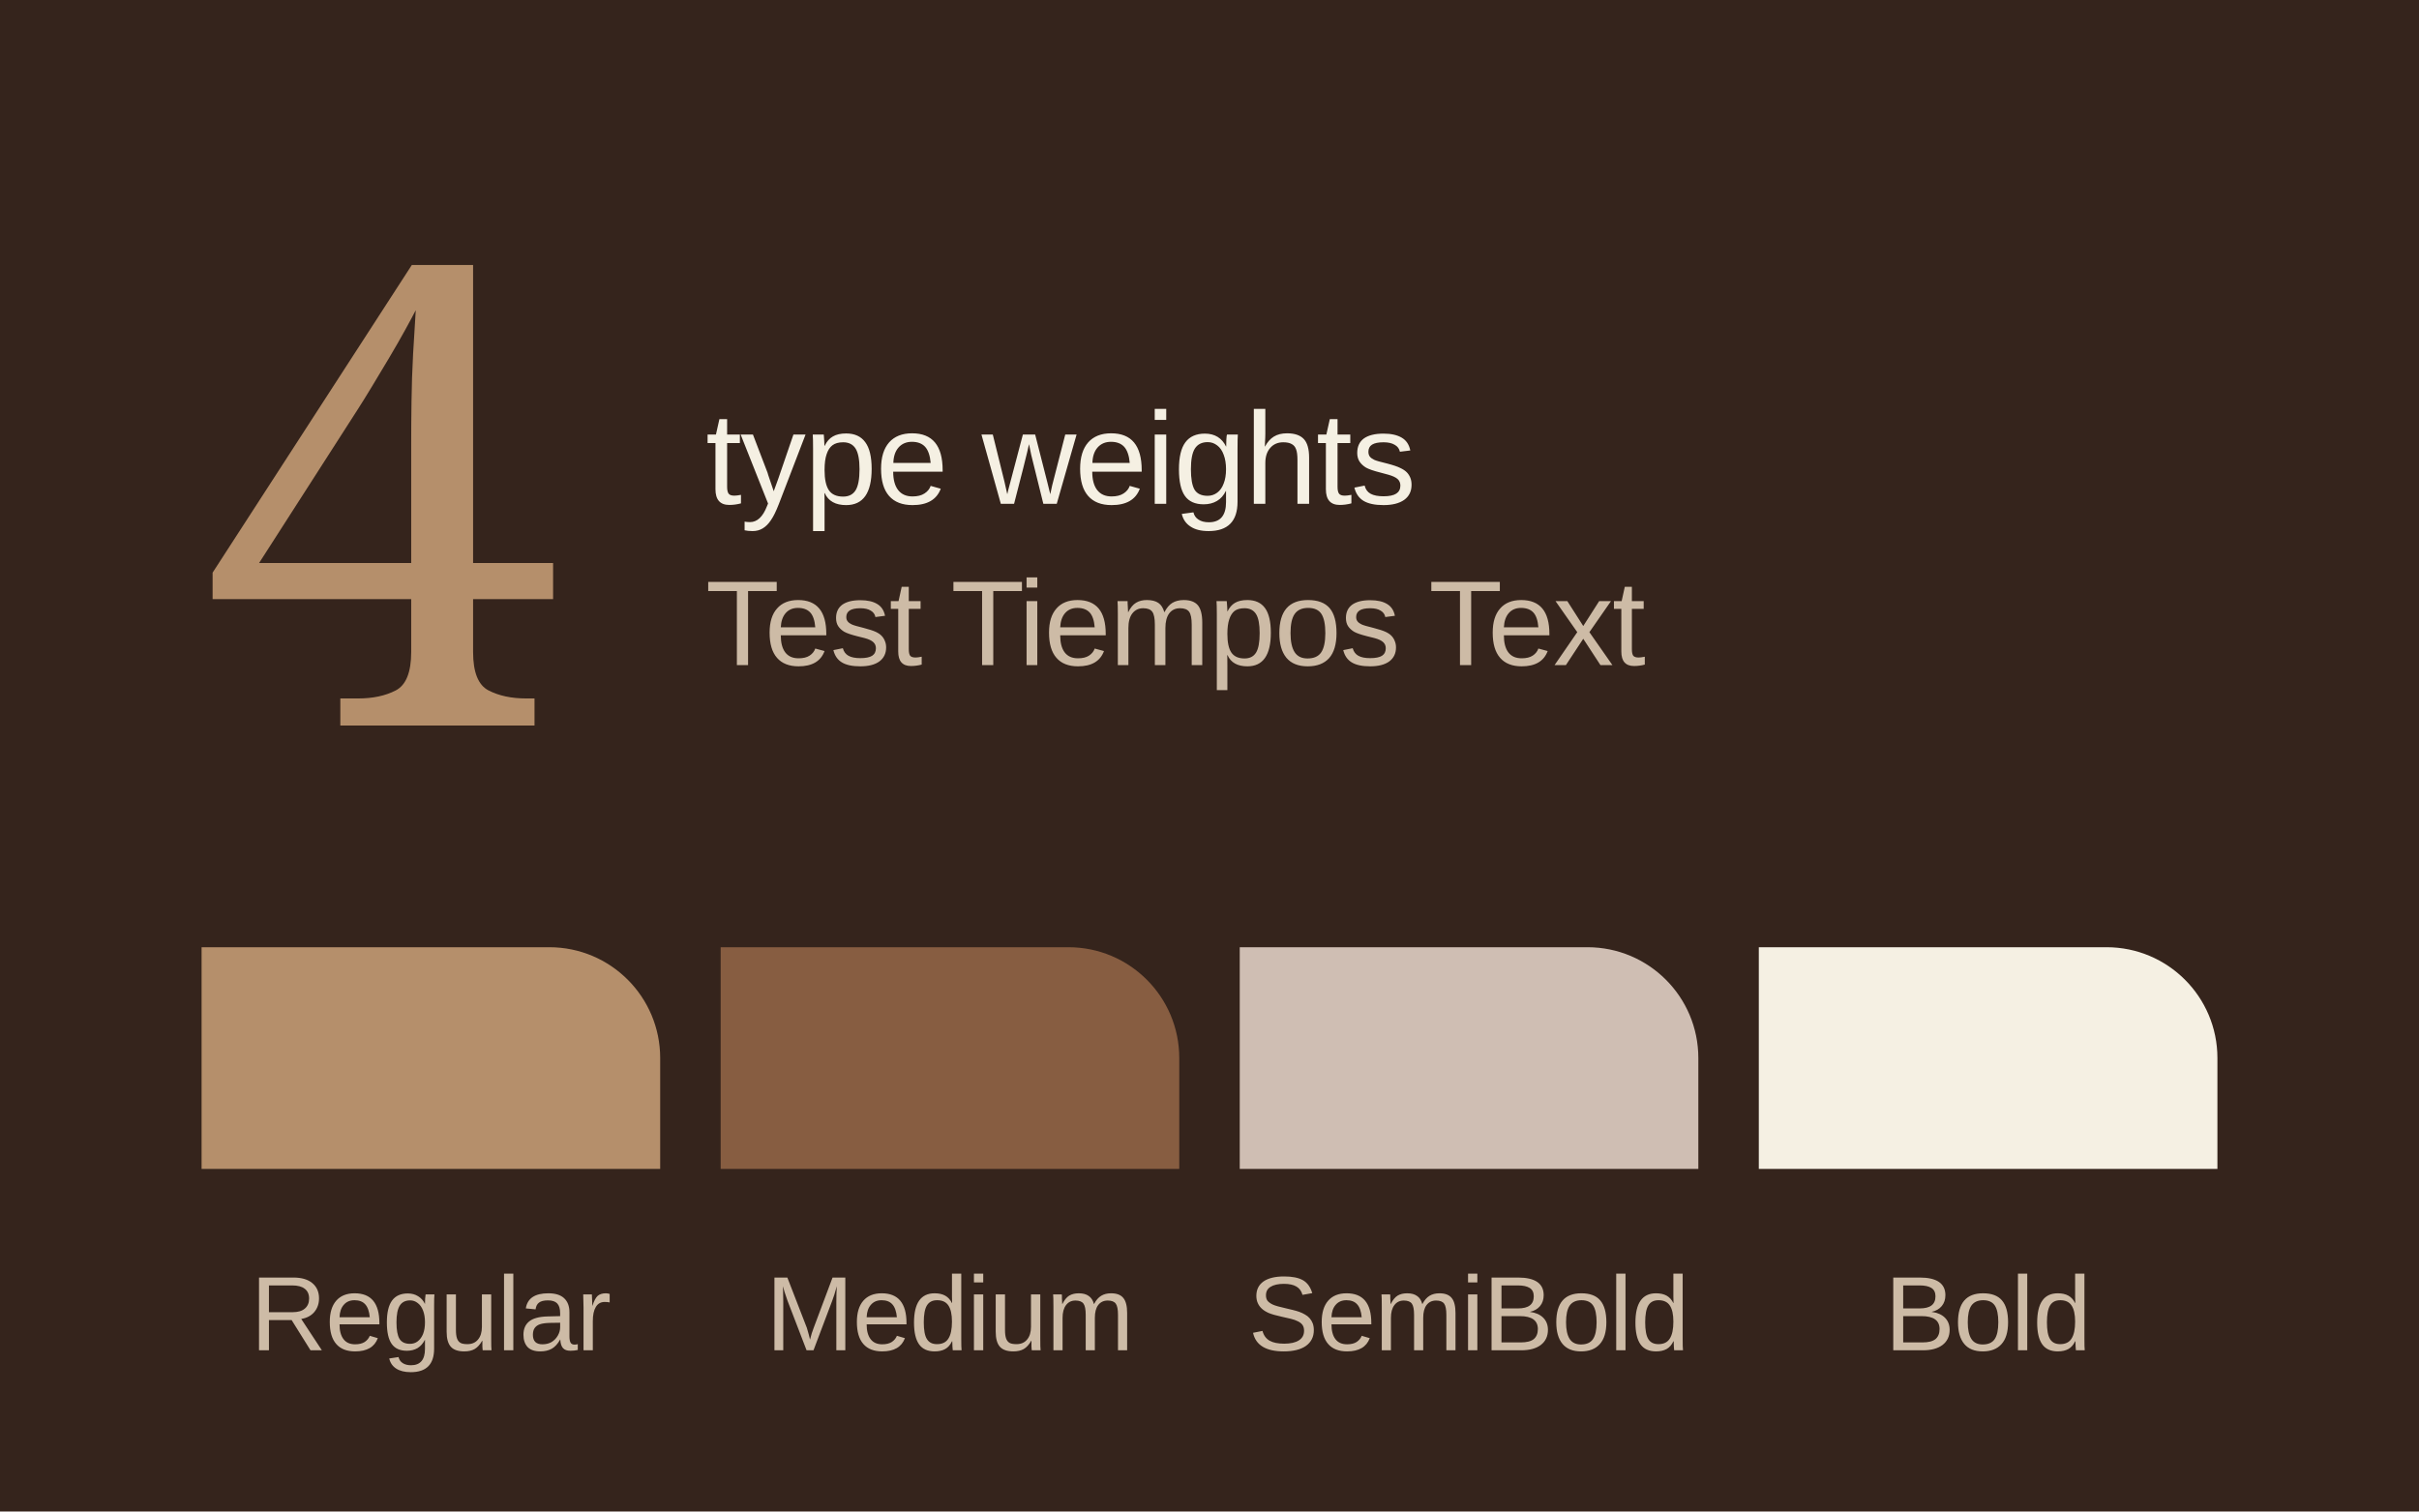
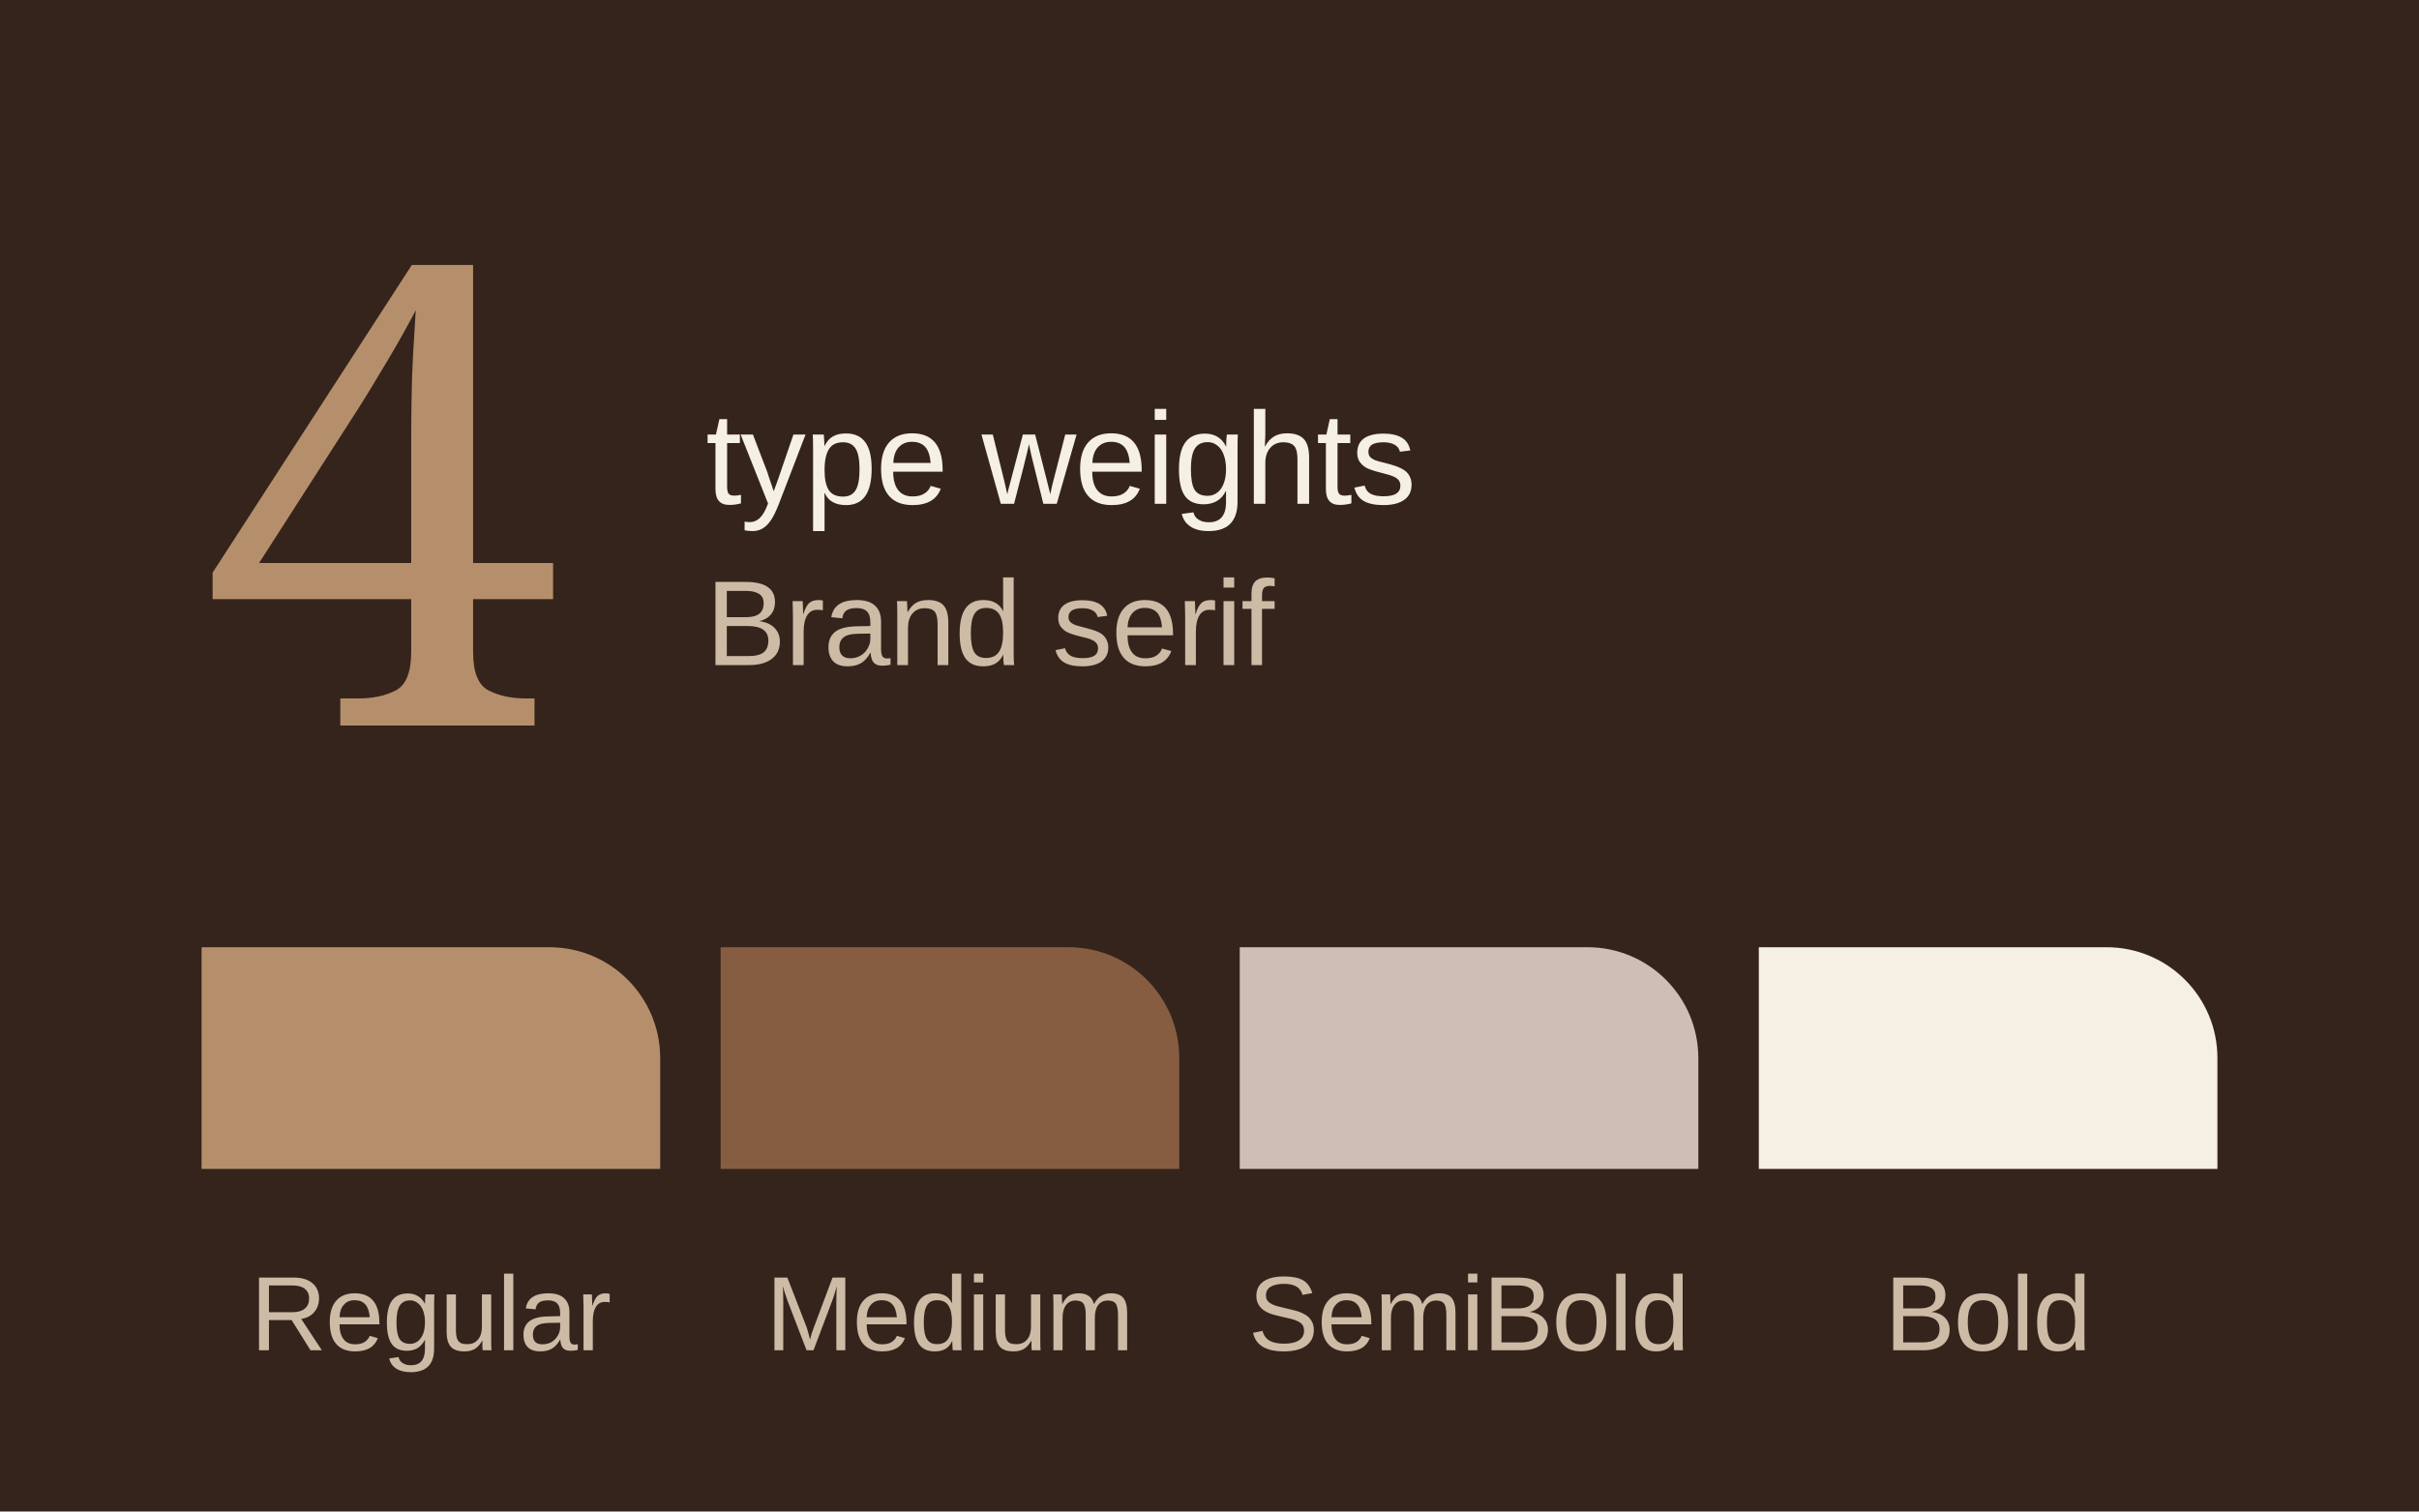
<svg xmlns="http://www.w3.org/2000/svg" viewBox="0 0 240 150" data-export="dataviz-stat-weights" role="img" aria-label="4 type weights" style="color:rgb(30, 20, 15);fill:rgb(0, 0, 0);stroke:none;stroke-width:1px;" width="240" height="150">
  <rect width="240" height="150" fill="#35241C" style="color:rgb(30, 20, 15);fill:rgb(53, 36, 28);stroke:none;stroke-width:1px;" />
  <text x="20" y="72" font-size="64" fill="#B58F6B" style="color:rgb(30, 20, 15);fill:rgb(181, 143, 107);stroke:none;stroke-width:1px;font-family:'Test Tiempos Text', 'Source Serif 4', 'Iowan Old Style', Georgia, serif;font-size:64px;font-weight:400;letter-spacing:-0.16px;">4</text>
  <text x="70" y="50" text-anchor="start" font-size="13" fill="#F5F0E3" style="color:rgb(30, 20, 15);fill:rgb(245, 240, 227);stroke:none;stroke-width:1px;font-family:'Inter Tight', 'Helvetica Neue', Arial, system-ui, sans-serif;font-size:13px;font-weight:400;letter-spacing:-0.16px;">type weights</text>
-   <text x="70" y="66" text-anchor="start" font-size="12" fill="#CDBBA6" style="color:rgb(30, 20, 15);fill:rgb(205, 187, 166);stroke:none;stroke-width:1px;font-family:'Inter Tight', 'Helvetica Neue', Arial, system-ui, sans-serif;font-size:12px;font-weight:400;letter-spacing:-0.16px;">Test Tiempos Text</text>
+   <text x="70" y="66" text-anchor="start" font-size="12" fill="#CDBBA6" style="color:rgb(30, 20, 15);fill:rgb(205, 187, 166);stroke:none;stroke-width:1px;font-family:'Inter Tight', 'Helvetica Neue', Arial, system-ui, sans-serif;font-size:12px;font-weight:400;letter-spacing:-0.16px;">Brand serif</text>
  <g style="color:rgb(30, 20, 15);fill:rgb(0, 0, 0);stroke:none;stroke-width:1px;">
    <path d="M20 116V94H54.5A11 11 0 0 1 65.5 105V116Z" fill="#B58F6B" style="color:rgb(30, 20, 15);fill:rgb(181, 143, 107);stroke:none;stroke-width:1px;" />
    <text x="42.75" y="134" text-anchor="middle" font-size="10.5" fill="#CDBBA6" style="color:rgb(30, 20, 15);fill:rgb(205, 187, 166);stroke:none;stroke-width:1px;font-family:'Inter Tight', 'Helvetica Neue', Arial, system-ui, sans-serif;font-size:10.5px;font-weight:400;letter-spacing:-0.16px;text-anchor:middle;">Regular</text>
  </g>
  <g style="color:rgb(30, 20, 15);fill:rgb(0, 0, 0);stroke:none;stroke-width:1px;">
    <path d="M71.5 116V94H106A11 11 0 0 1 117 105V116Z" fill="#875D41" style="color:rgb(30, 20, 15);fill:rgb(135, 93, 65);stroke:none;stroke-width:1px;" />
    <text x="94.25" y="134" text-anchor="middle" font-size="10.5" fill="#CDBBA6" style="color:rgb(30, 20, 15);fill:rgb(205, 187, 166);stroke:none;stroke-width:1px;font-family:'Inter Tight', 'Helvetica Neue', Arial, system-ui, sans-serif;font-size:10.5px;font-weight:400;letter-spacing:-0.16px;text-anchor:middle;">Medium</text>
  </g>
  <g style="color:rgb(30, 20, 15);fill:rgb(0, 0, 0);stroke:none;stroke-width:1px;">
    <path d="M123 116V94H157.5A11 11 0 0 1 168.5 105V116Z" fill="#CFBEB3" style="color:rgb(30, 20, 15);fill:rgb(207, 190, 179);stroke:none;stroke-width:1px;" />
    <text x="145.75" y="134" text-anchor="middle" font-size="10.5" fill="#CDBBA6" style="color:rgb(30, 20, 15);fill:rgb(205, 187, 166);stroke:none;stroke-width:1px;font-family:'Inter Tight', 'Helvetica Neue', Arial, system-ui, sans-serif;font-size:10.5px;font-weight:400;letter-spacing:-0.16px;text-anchor:middle;">SemiBold</text>
  </g>
  <g style="color:rgb(30, 20, 15);fill:rgb(0, 0, 0);stroke:none;stroke-width:1px;">
    <path d="M174.5 116V94H209A11 11 0 0 1 220 105V116Z" fill="#F5F0E3" style="color:rgb(30, 20, 15);fill:rgb(245, 240, 227);stroke:none;stroke-width:1px;" />
    <text x="197.25" y="134" text-anchor="middle" font-size="10.5" fill="#CDBBA6" style="color:rgb(30, 20, 15);fill:rgb(205, 187, 166);stroke:none;stroke-width:1px;font-family:'Inter Tight', 'Helvetica Neue', Arial, system-ui, sans-serif;font-size:10.5px;font-weight:400;letter-spacing:-0.16px;text-anchor:middle;">Bold</text>
  </g>
</svg>
